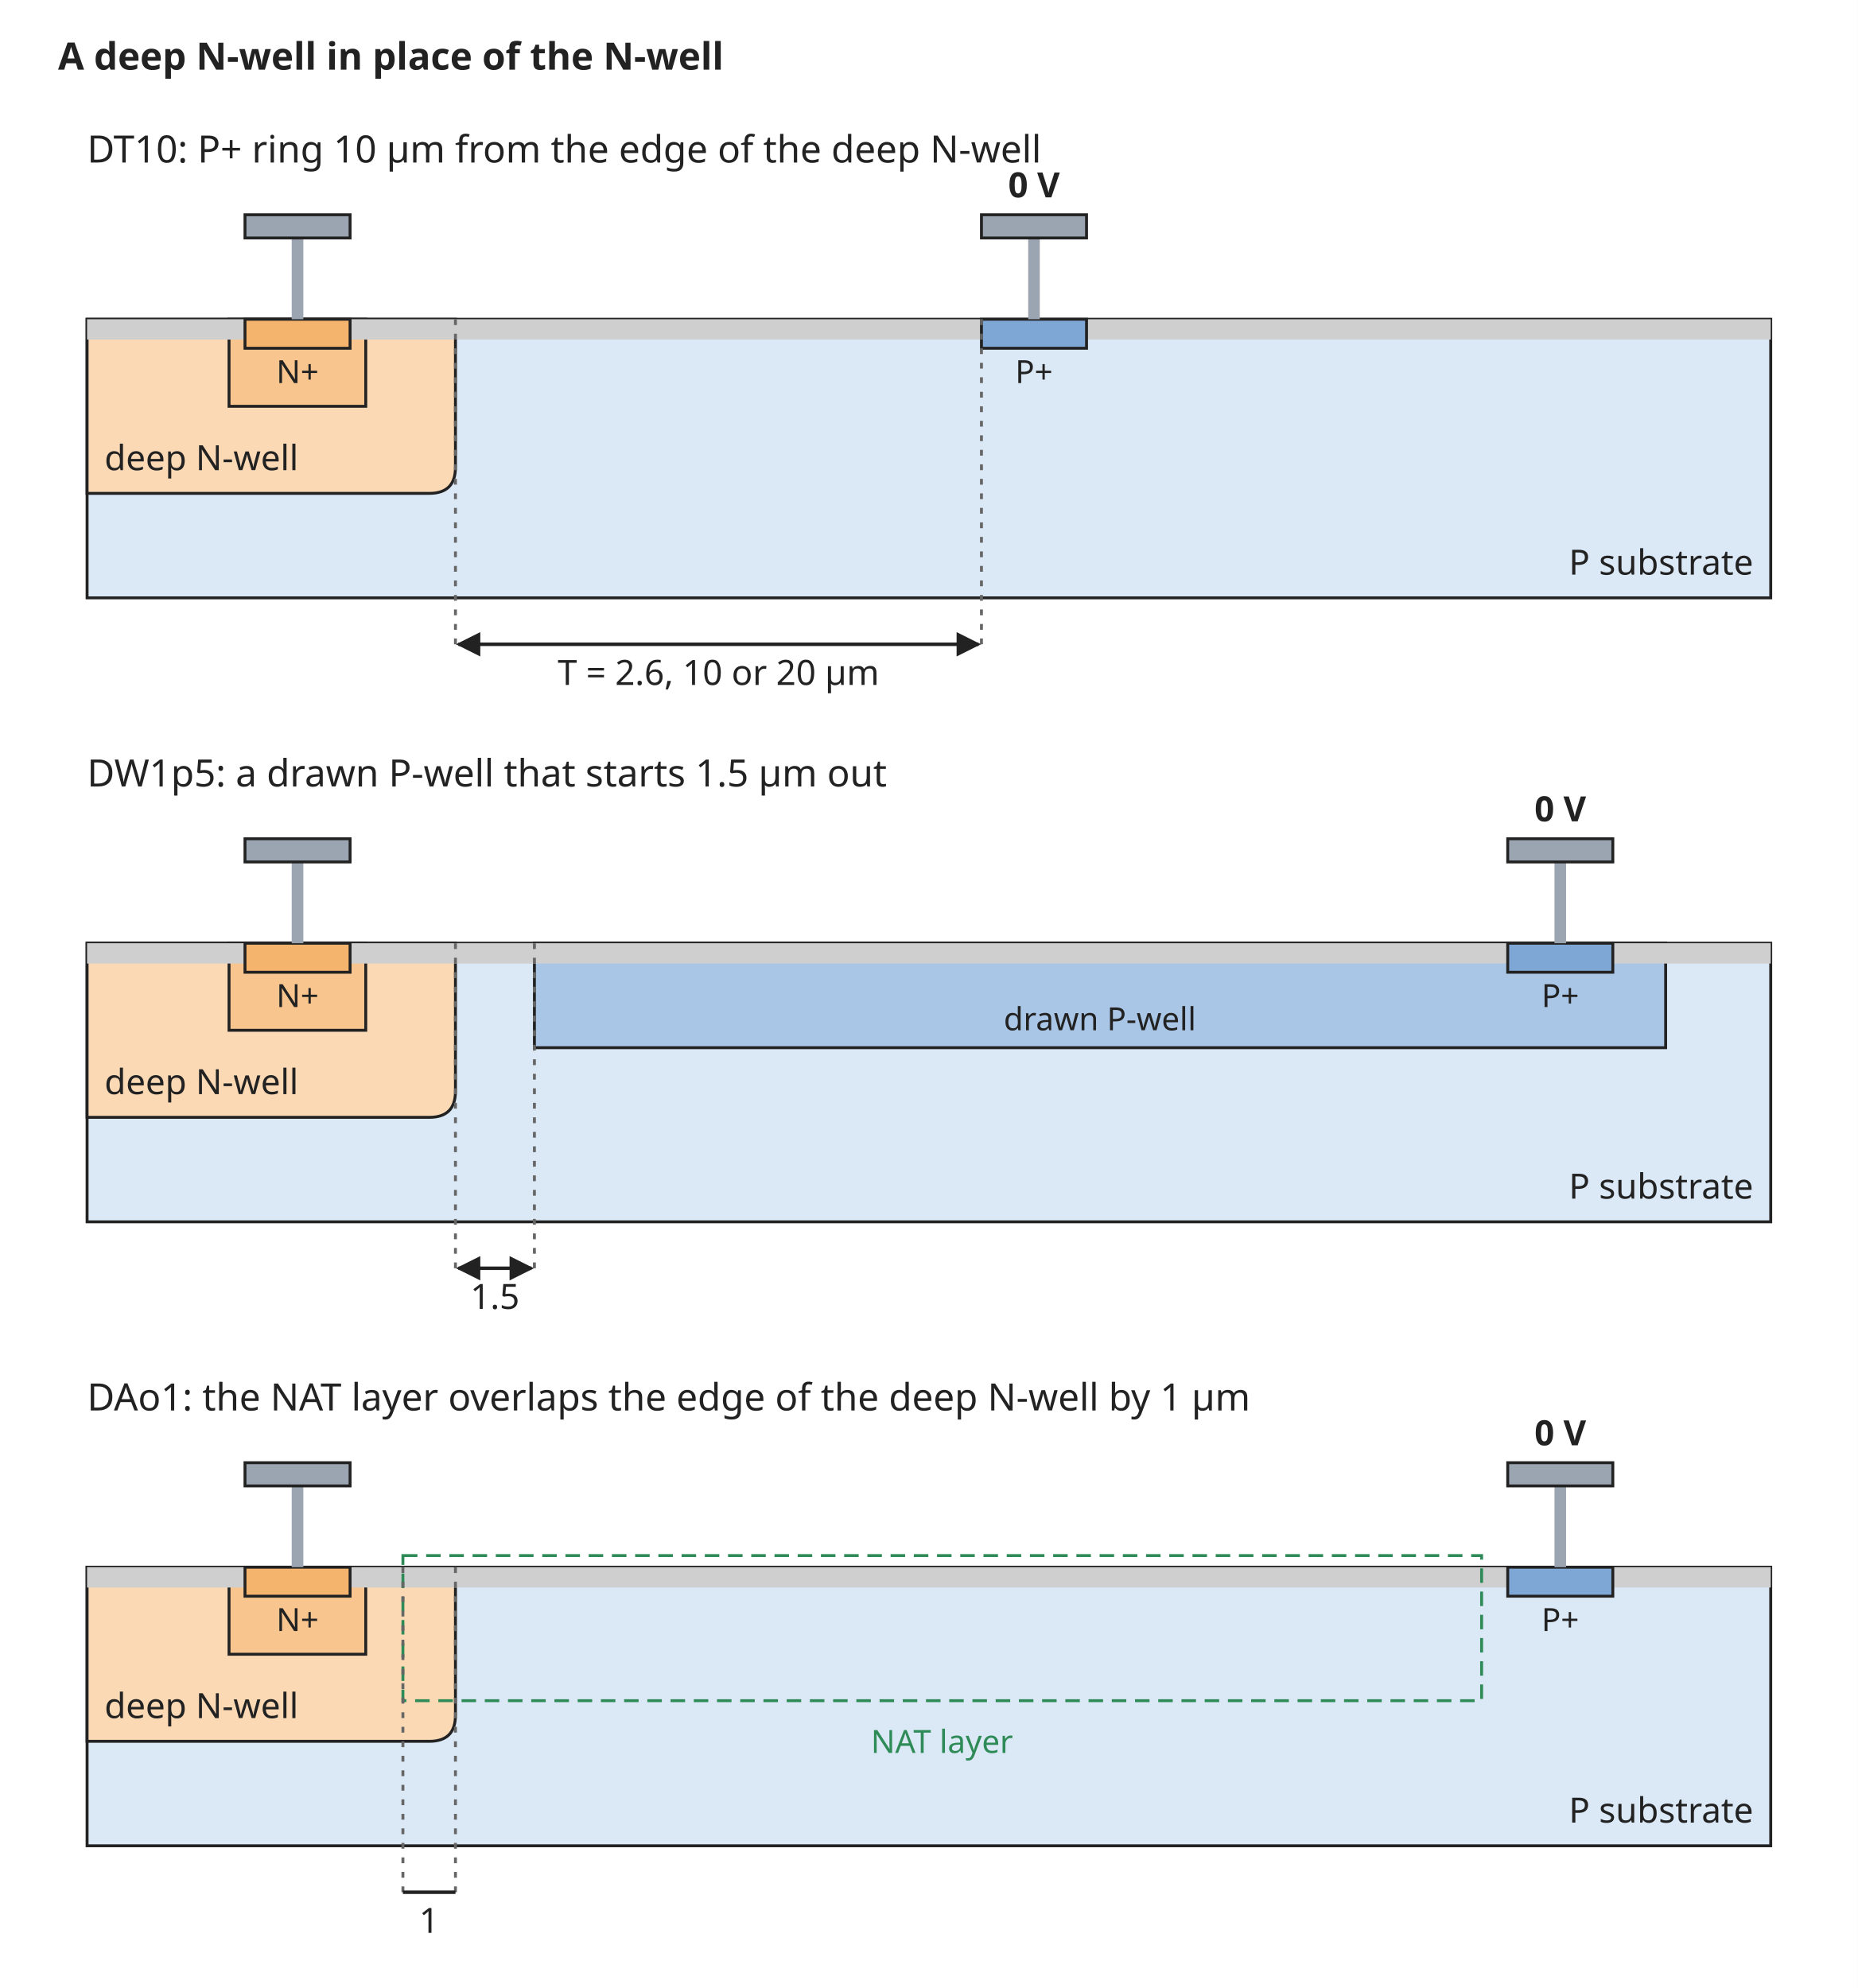
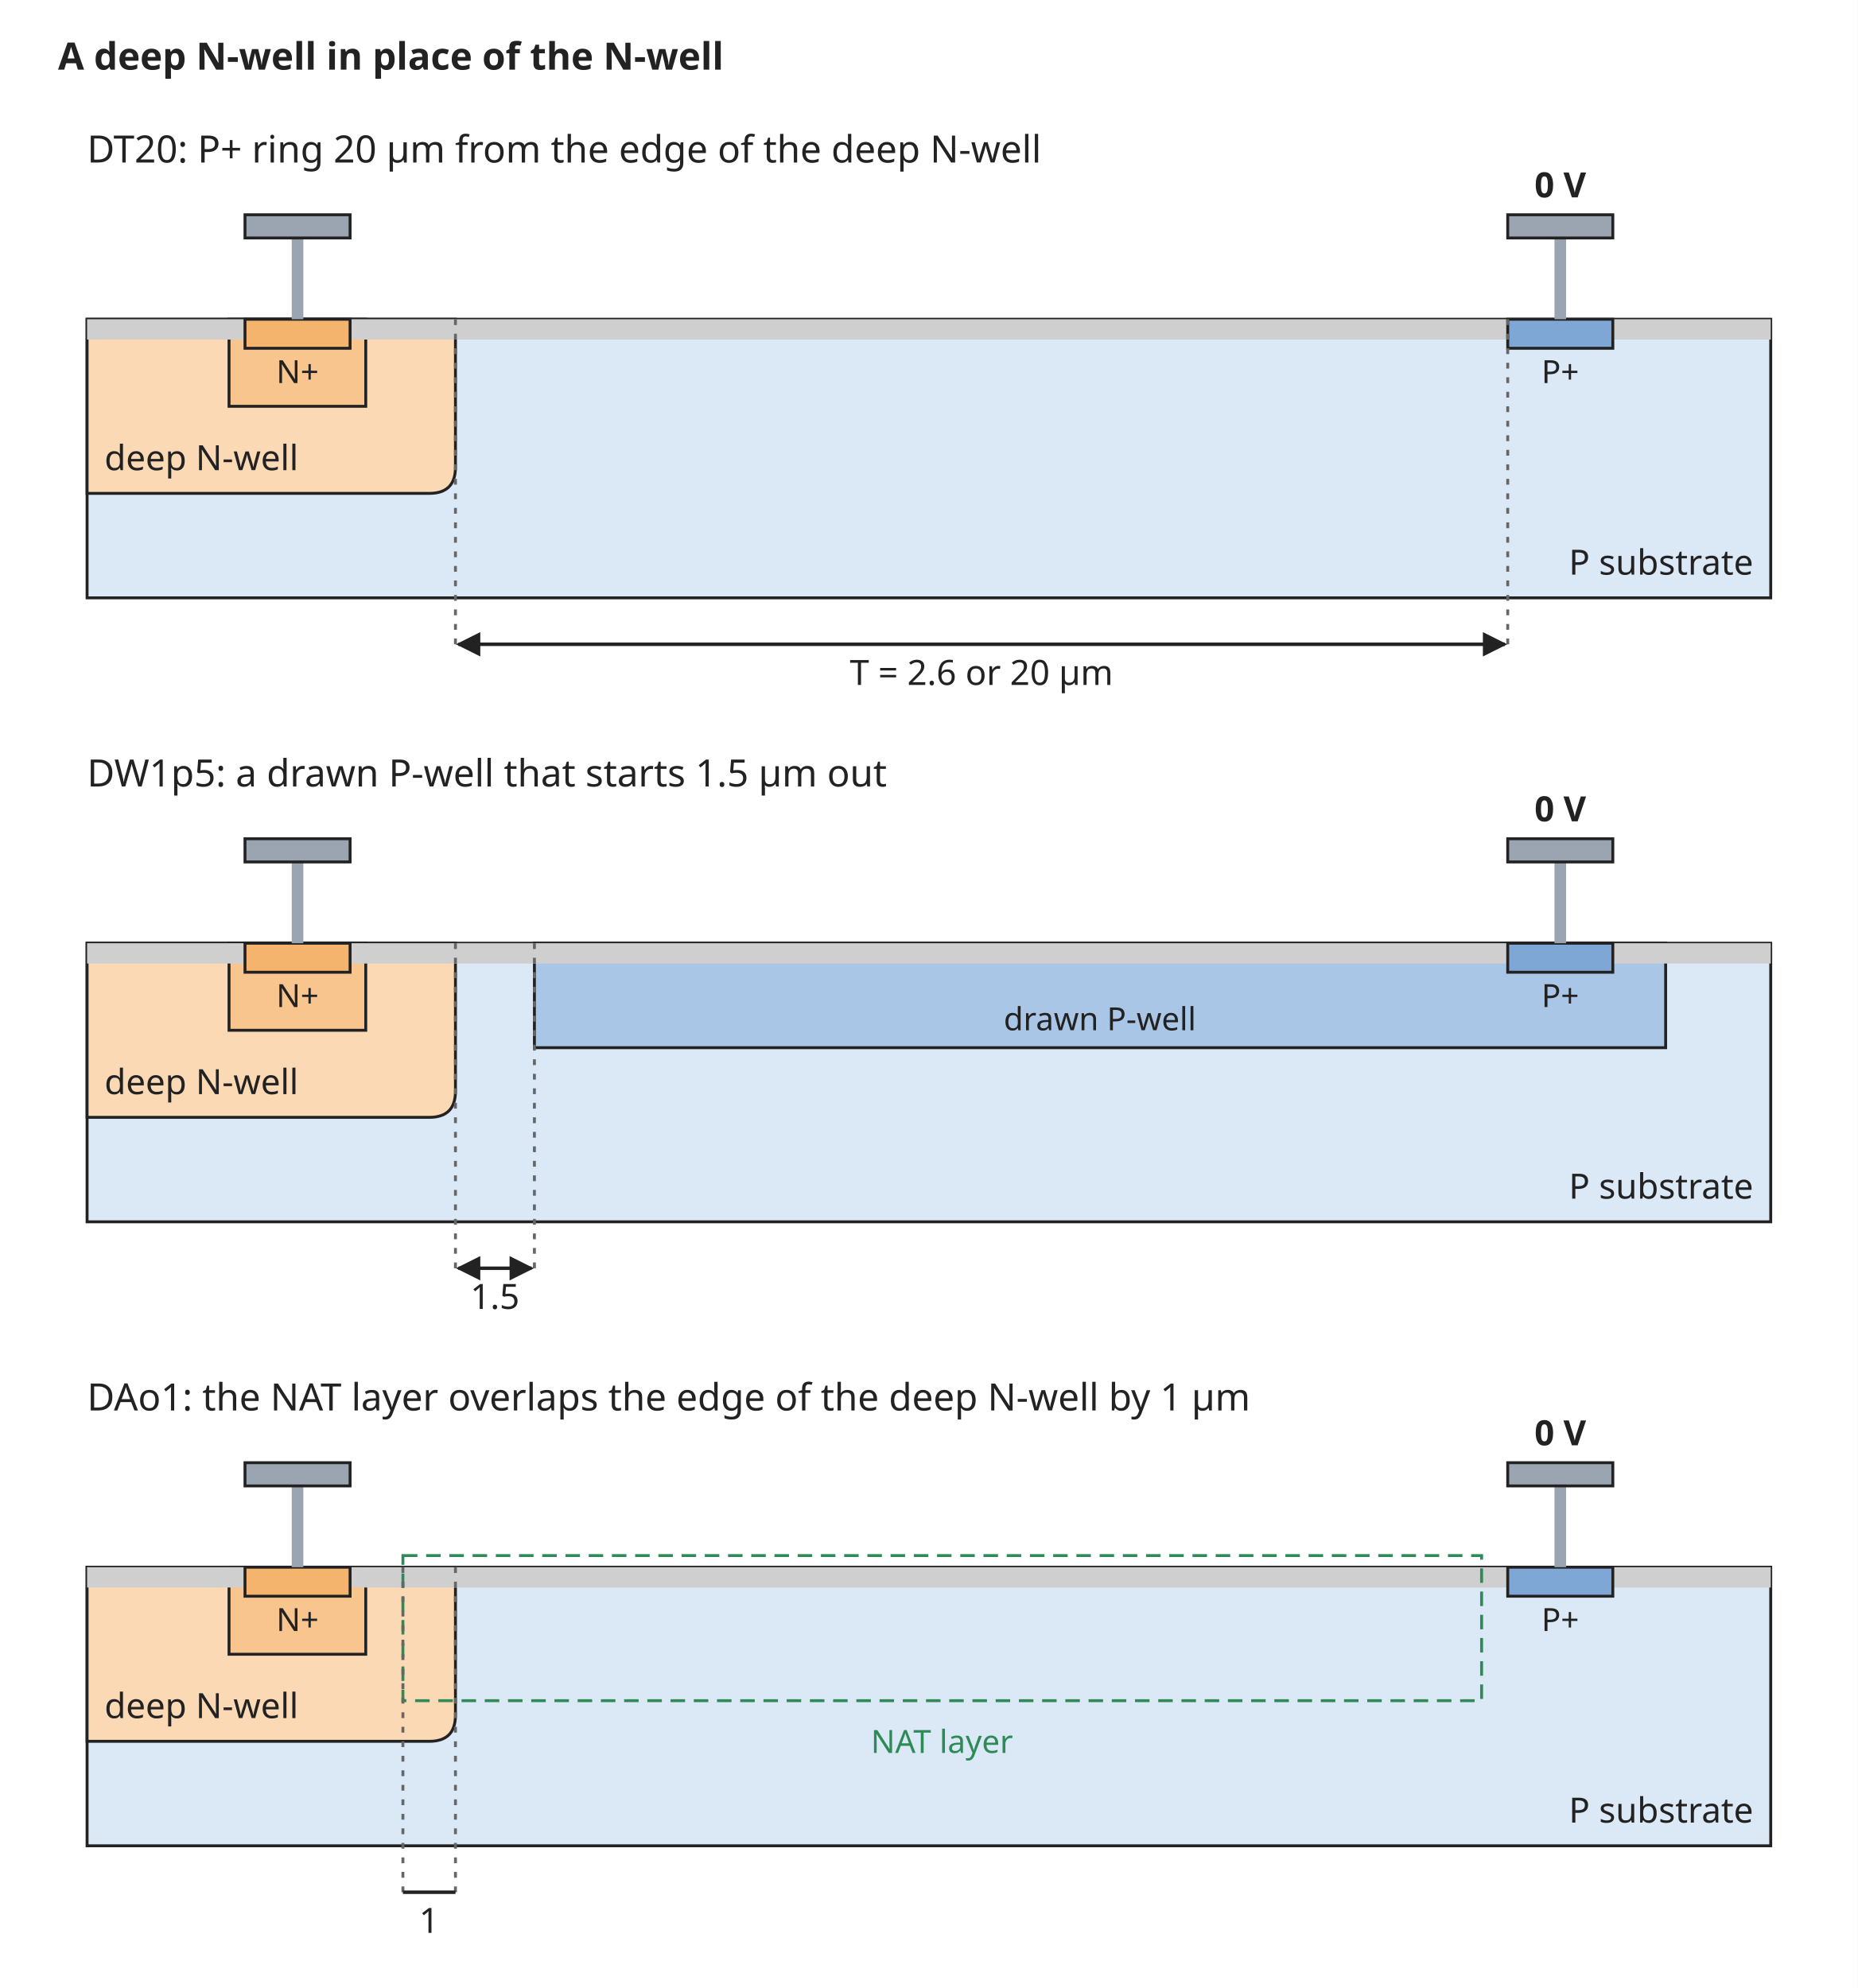
<svg xmlns="http://www.w3.org/2000/svg" width="640" height="685" viewBox="0 0 640 685" font-family="sans-serif" font-size="13">
  <rect width="640" height="685" fill="white" />
  <defs>
    <marker id="arrow" viewBox="0 0 10 10" refX="9" refY="5" markerWidth="7" markerHeight="7" orient="auto-start-reverse">
      <path d="M0,0 L10,5 L0,10 z" fill="#222222" />
    </marker>
  </defs>
  <text x="20" y="24" text-anchor="start" font-size="13" font-weight="bold" fill="#222222">A deep N-well in place of the N-well</text>
-   <text x="30" y="56" text-anchor="start" font-size="13" font-weight="normal" fill="#222222">DT10: P+ ring 10 µm from the edge of the deep N-well</text>
+   <text x="30" y="56" text-anchor="start" font-size="13" font-weight="normal" fill="#222222">DT20: P+ ring 20 µm from the edge of the deep N-well</text>
  <rect x="30" y="110" width="580" height="96" rx="0" fill="#dbe8f5" stroke="#222222" />
  <path d="M30.0,110 L30.0,170 L147.9,170 Q156.9,170 156.9,161 L156.9,110 Z" fill="#fbd9b5" stroke="#222222" />
  <text x="36" y="162" text-anchor="start" font-size="12" font-weight="normal" fill="#222222">deep N-well</text>
  <rect x="78.9" y="110" width="47.1" height="30" rx="0" fill="#f8c58f" stroke="#222222" />
  <rect x="30.0" y="110" width="54.4" height="7" rx="0" fill="#cfcfcf" stroke="none" />
-   <rect x="120.6" y="110" width="217.5" height="7" rx="0" fill="#cfcfcf" stroke="none" />
-   <rect x="374.4" y="110" width="235.6" height="7" rx="0" fill="#cfcfcf" stroke="none" />
+   <rect x="120.6" y="110" width="398.8" height="7" rx="0" fill="#cfcfcf" stroke="none" />
+   <rect x="555.6" y="110" width="54.4" height="7" rx="0" fill="#cfcfcf" stroke="none" />
  <rect x="84.4" y="110" width="36.2" height="10" rx="0" fill="#f5b46e" stroke="#222222" />
-   <rect x="338.1" y="110" width="36.2" height="10" rx="0" fill="#7fa7d6" stroke="#222222" />
+   <rect x="519.4" y="110" width="36.2" height="10" rx="0" fill="#7fa7d6" stroke="#222222" />
  <text x="102.5" y="132" text-anchor="middle" font-size="11" font-weight="normal" fill="#222222">N+</text>
-   <text x="356.2" y="132" text-anchor="middle" font-size="11" font-weight="normal" fill="#222222">P+</text>
+   <text x="537.5" y="132" text-anchor="middle" font-size="11" font-weight="normal" fill="#222222">P+</text>
  <text x="604" y="198" text-anchor="end" font-size="12" font-weight="normal" fill="#222222">P substrate</text>
  <rect x="100.5" y="82" width="4" height="28" rx="0" fill="#9aa5b1" stroke="none" />
  <rect x="84.4" y="74" width="36.2" height="8" rx="0" fill="#9aa5b1" stroke="#222222" />
-   <rect x="354.2" y="82" width="4" height="28" rx="0" fill="#9aa5b1" stroke="none" />
-   <rect x="338.1" y="74" width="36.2" height="8" rx="0" fill="#9aa5b1" stroke="#222222" />
-   <text x="356.2" y="68" text-anchor="middle" font-size="12" font-weight="bold" fill="#222222">0 V</text>
+   <rect x="535.5" y="82" width="4" height="28" rx="0" fill="#9aa5b1" stroke="none" />
+   <rect x="519.4" y="74" width="36.2" height="8" rx="0" fill="#9aa5b1" stroke="#222222" />
+   <text x="537.5" y="68" text-anchor="middle" font-size="12" font-weight="bold" fill="#222222">0 V</text>
  <line x1="156.9" y1="110" x2="156.9" y2="222" stroke="#666666" stroke-width="1" stroke-dasharray="2 3" />
-   <line x1="338.1" y1="110" x2="338.1" y2="222" stroke="#666666" stroke-width="1" stroke-dasharray="2 3" />
-   <line x1="157.9" y1="222" x2="337.1" y2="222" stroke="#222222" stroke-width="1.2" marker-end="url(#arrow)" marker-start="url(#arrow)" />
-   <text x="247.5" y="236" text-anchor="middle" font-size="12" font-weight="normal" fill="#222222">T = 2.6, 10 or 20 µm</text>
+   <line x1="519.4" y1="110" x2="519.4" y2="222" stroke="#666666" stroke-width="1" stroke-dasharray="2 3" />
+   <line x1="157.9" y1="222" x2="518.4" y2="222" stroke="#222222" stroke-width="1.2" marker-end="url(#arrow)" marker-start="url(#arrow)" />
+   <text x="338.1" y="236" text-anchor="middle" font-size="12" font-weight="normal" fill="#222222">T = 2.6 or 20 µm</text>
  <text x="30" y="271" text-anchor="start" font-size="13" font-weight="normal" fill="#222222">DW1p5: a drawn P-well that starts 1.5 µm out</text>
  <rect x="30" y="325" width="580" height="96" rx="0" fill="#dbe8f5" stroke="#222222" />
  <rect x="184.1" y="325" width="389.7" height="36" rx="0" fill="#aac6e6" stroke="#222222" />
  <text x="378.9" y="355" text-anchor="middle" font-size="11" font-weight="normal" fill="#222222">drawn P-well</text>
  <path d="M30.0,325 L30.0,385 L147.9,385 Q156.9,385 156.9,376 L156.9,325 Z" fill="#fbd9b5" stroke="#222222" />
  <text x="36" y="377" text-anchor="start" font-size="12" font-weight="normal" fill="#222222">deep N-well</text>
  <rect x="78.9" y="325" width="47.1" height="30" rx="0" fill="#f8c58f" stroke="#222222" />
  <rect x="30.0" y="325" width="54.4" height="7" rx="0" fill="#cfcfcf" stroke="none" />
  <rect x="120.6" y="325" width="398.8" height="7" rx="0" fill="#cfcfcf" stroke="none" />
  <rect x="555.6" y="325" width="54.4" height="7" rx="0" fill="#cfcfcf" stroke="none" />
  <rect x="84.4" y="325" width="36.2" height="10" rx="0" fill="#f5b46e" stroke="#222222" />
  <rect x="519.4" y="325" width="36.2" height="10" rx="0" fill="#7fa7d6" stroke="#222222" />
  <text x="102.5" y="347" text-anchor="middle" font-size="11" font-weight="normal" fill="#222222">N+</text>
  <text x="537.5" y="347" text-anchor="middle" font-size="11" font-weight="normal" fill="#222222">P+</text>
  <text x="604" y="413" text-anchor="end" font-size="12" font-weight="normal" fill="#222222">P substrate</text>
  <rect x="100.5" y="297" width="4" height="28" rx="0" fill="#9aa5b1" stroke="none" />
  <rect x="84.4" y="289" width="36.2" height="8" rx="0" fill="#9aa5b1" stroke="#222222" />
  <rect x="535.5" y="297" width="4" height="28" rx="0" fill="#9aa5b1" stroke="none" />
  <rect x="519.4" y="289" width="36.2" height="8" rx="0" fill="#9aa5b1" stroke="#222222" />
  <text x="537.5" y="283" text-anchor="middle" font-size="12" font-weight="bold" fill="#222222">0 V</text>
  <line x1="156.9" y1="325" x2="156.9" y2="437" stroke="#666666" stroke-width="1" stroke-dasharray="2 3" />
  <line x1="184.1" y1="325" x2="184.1" y2="437" stroke="#666666" stroke-width="1" stroke-dasharray="2 3" />
  <line x1="157.9" y1="437" x2="183.1" y2="437" stroke="#222222" stroke-width="1.2" marker-end="url(#arrow)" marker-start="url(#arrow)" />
  <text x="170.5" y="451" text-anchor="middle" font-size="12" font-weight="normal" fill="#222222">1.5</text>
  <text x="30" y="486" text-anchor="start" font-size="13" font-weight="normal" fill="#222222">DAo1: the NAT layer overlaps the edge of the deep N-well by 1 µm</text>
  <rect x="30" y="540" width="580" height="96" rx="0" fill="#dbe8f5" stroke="#222222" />
  <path d="M30.0,540 L30.0,600 L147.9,600 Q156.9,600 156.9,591 L156.9,540 Z" fill="#fbd9b5" stroke="#222222" />
  <text x="36" y="592" text-anchor="start" font-size="12" font-weight="normal" fill="#222222">deep N-well</text>
  <rect x="78.9" y="540" width="47.1" height="30" rx="0" fill="#f8c58f" stroke="#222222" />
  <rect x="30.0" y="540" width="54.4" height="7" rx="0" fill="#cfcfcf" stroke="none" />
  <rect x="120.6" y="540" width="398.8" height="7" rx="0" fill="#cfcfcf" stroke="none" />
  <rect x="555.6" y="540" width="54.4" height="7" rx="0" fill="#cfcfcf" stroke="none" />
  <rect x="84.4" y="540" width="36.2" height="10" rx="0" fill="#f5b46e" stroke="#222222" />
  <rect x="519.4" y="540" width="36.2" height="10" rx="0" fill="#7fa7d6" stroke="#222222" />
  <text x="102.5" y="562" text-anchor="middle" font-size="11" font-weight="normal" fill="#222222">N+</text>
  <text x="537.5" y="562" text-anchor="middle" font-size="11" font-weight="normal" fill="#222222">P+</text>
  <text x="604" y="628" text-anchor="end" font-size="12" font-weight="normal" fill="#222222">P substrate</text>
  <rect x="138.8" y="536" width="371.6" height="50" rx="0" fill="none" stroke="#2e8b57" stroke-dasharray="5 3" />
  <text x="324.5" y="604" text-anchor="middle" font-size="11" font-weight="normal" fill="#2e8b57">NAT layer</text>
  <rect x="100.5" y="512" width="4" height="28" rx="0" fill="#9aa5b1" stroke="none" />
  <rect x="84.4" y="504" width="36.2" height="8" rx="0" fill="#9aa5b1" stroke="#222222" />
  <rect x="535.5" y="512" width="4" height="28" rx="0" fill="#9aa5b1" stroke="none" />
  <rect x="519.4" y="504" width="36.2" height="8" rx="0" fill="#9aa5b1" stroke="#222222" />
  <text x="537.5" y="498" text-anchor="middle" font-size="12" font-weight="bold" fill="#222222">0 V</text>
  <line x1="138.8" y1="540" x2="138.8" y2="652" stroke="#666666" stroke-width="1" stroke-dasharray="2 3" />
  <line x1="156.9" y1="540" x2="156.9" y2="652" stroke="#666666" stroke-width="1" stroke-dasharray="2 3" />
  <line x1="138.8" y1="652" x2="156.9" y2="652" stroke="#222222" stroke-width="1.2" />
  <text x="147.8" y="666" text-anchor="middle" font-size="12" font-weight="normal" fill="#222222">1</text>
</svg>
